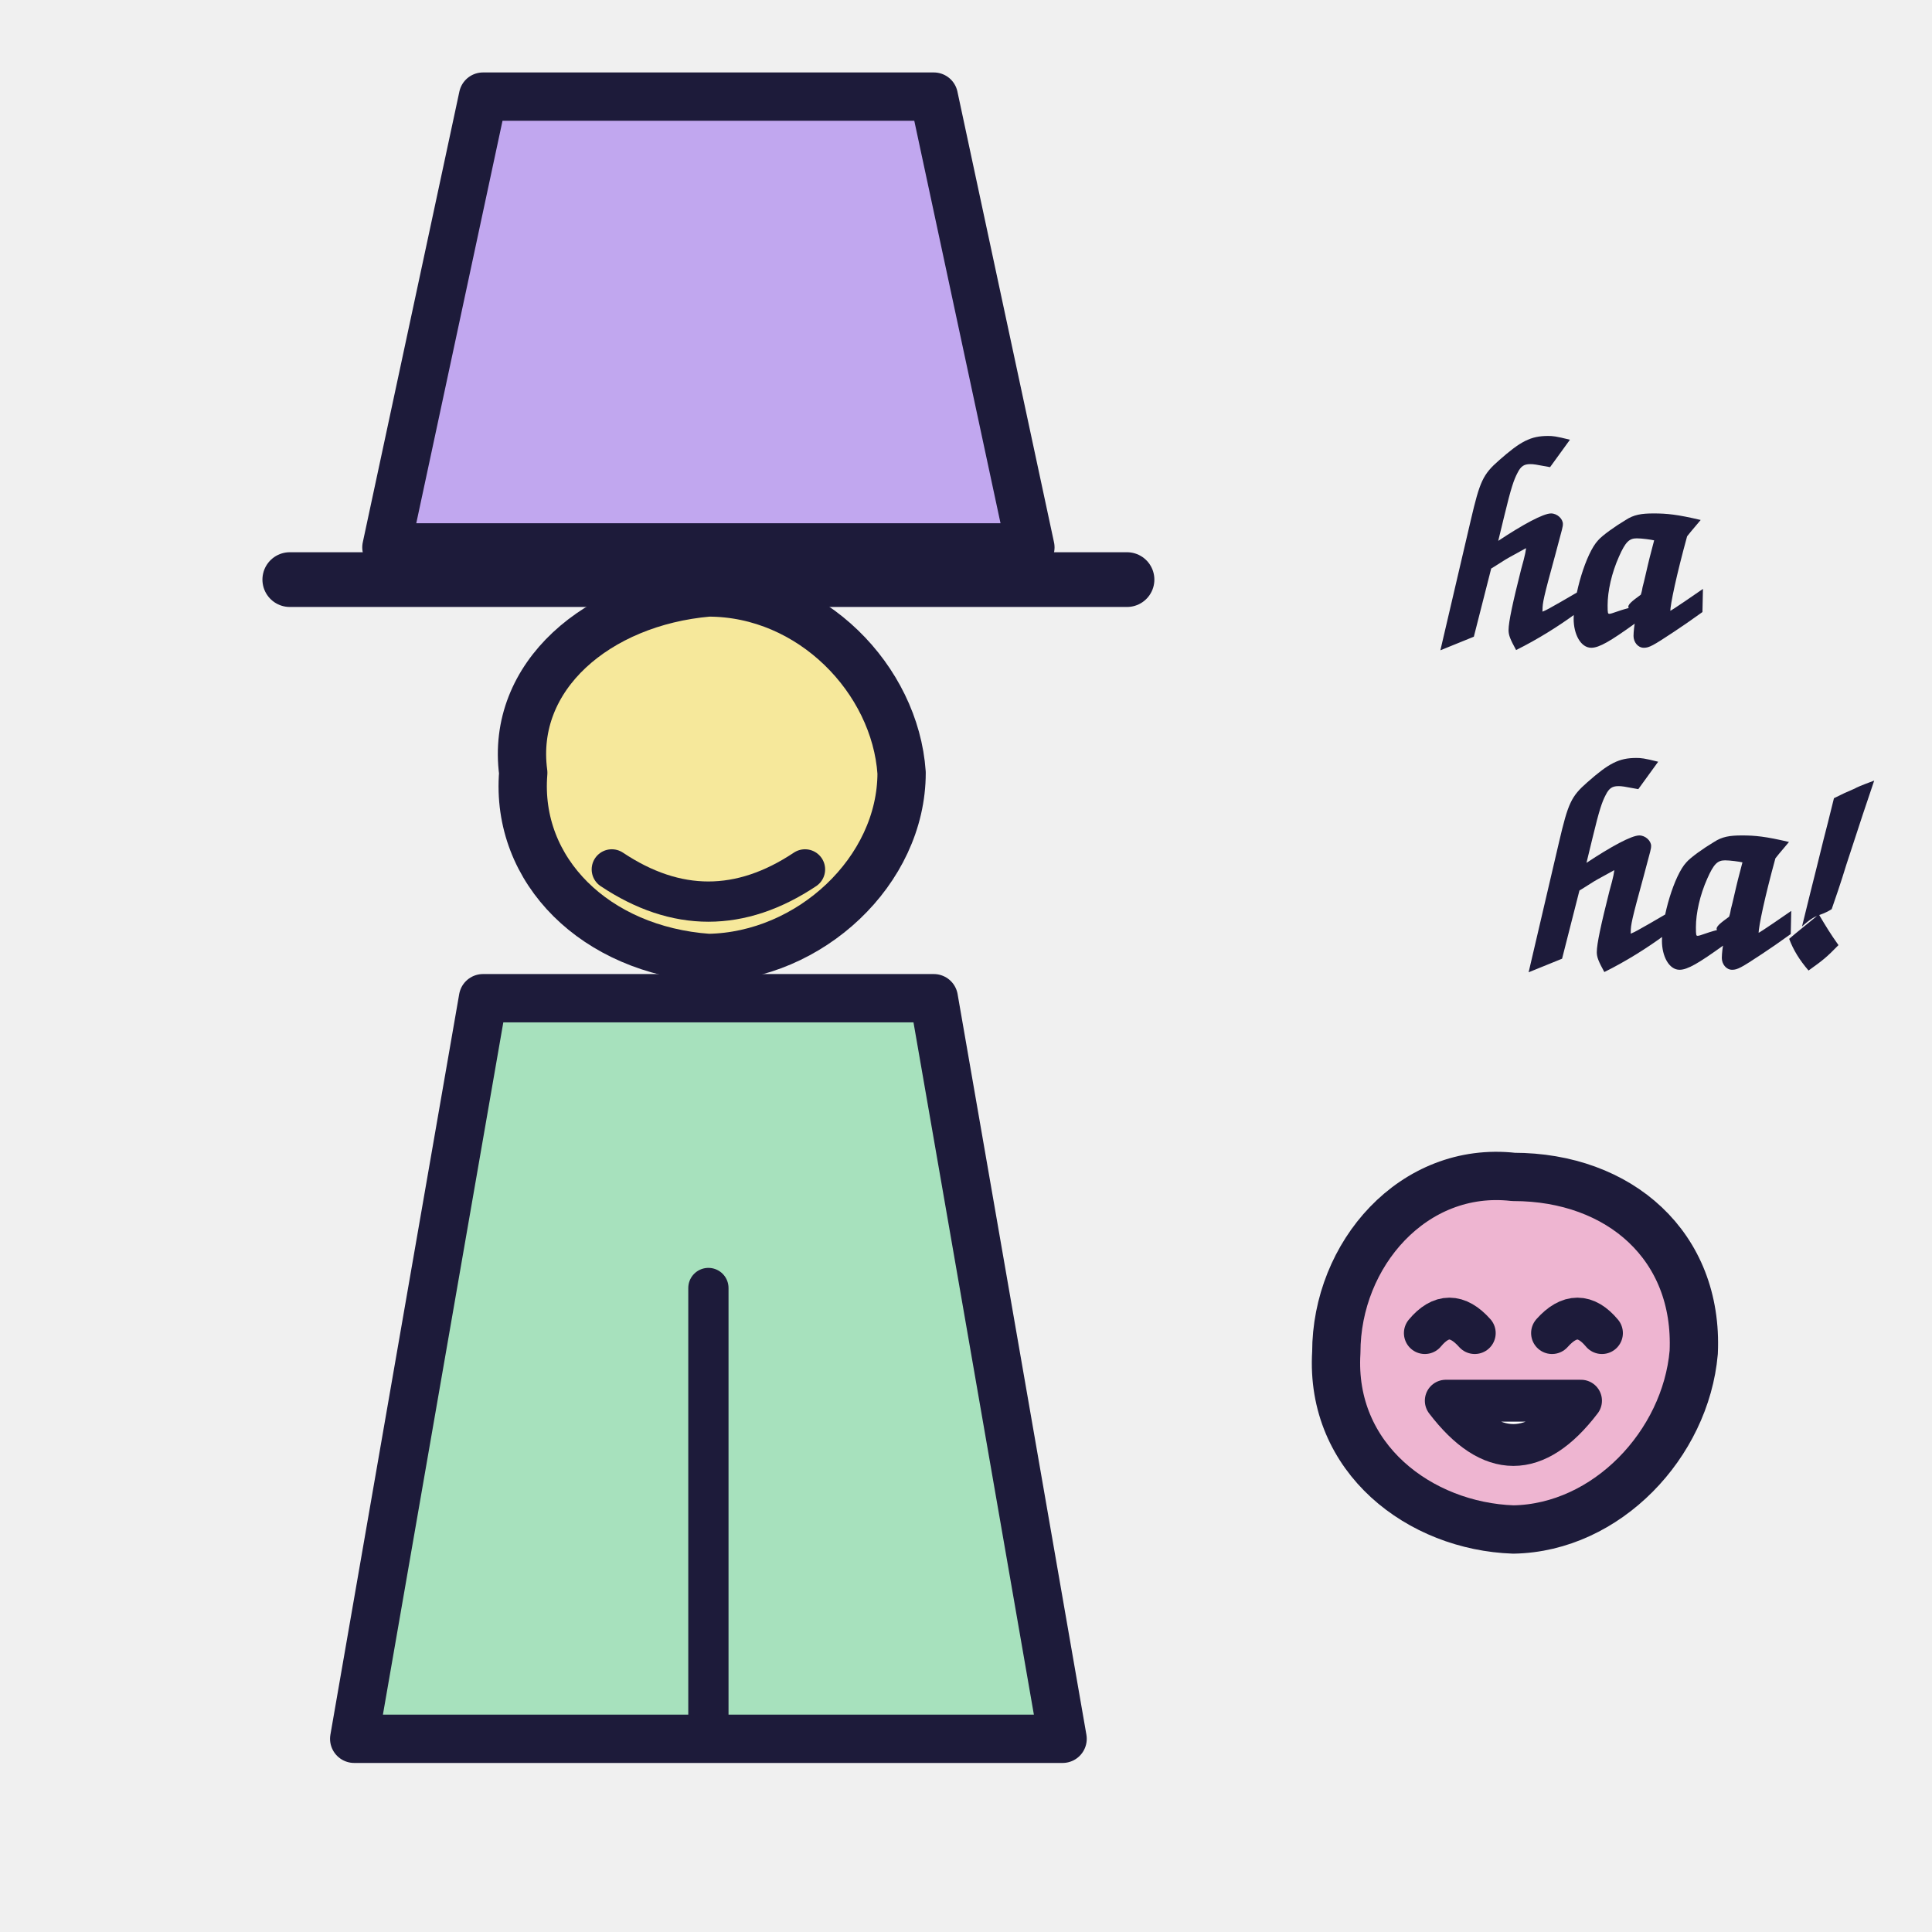
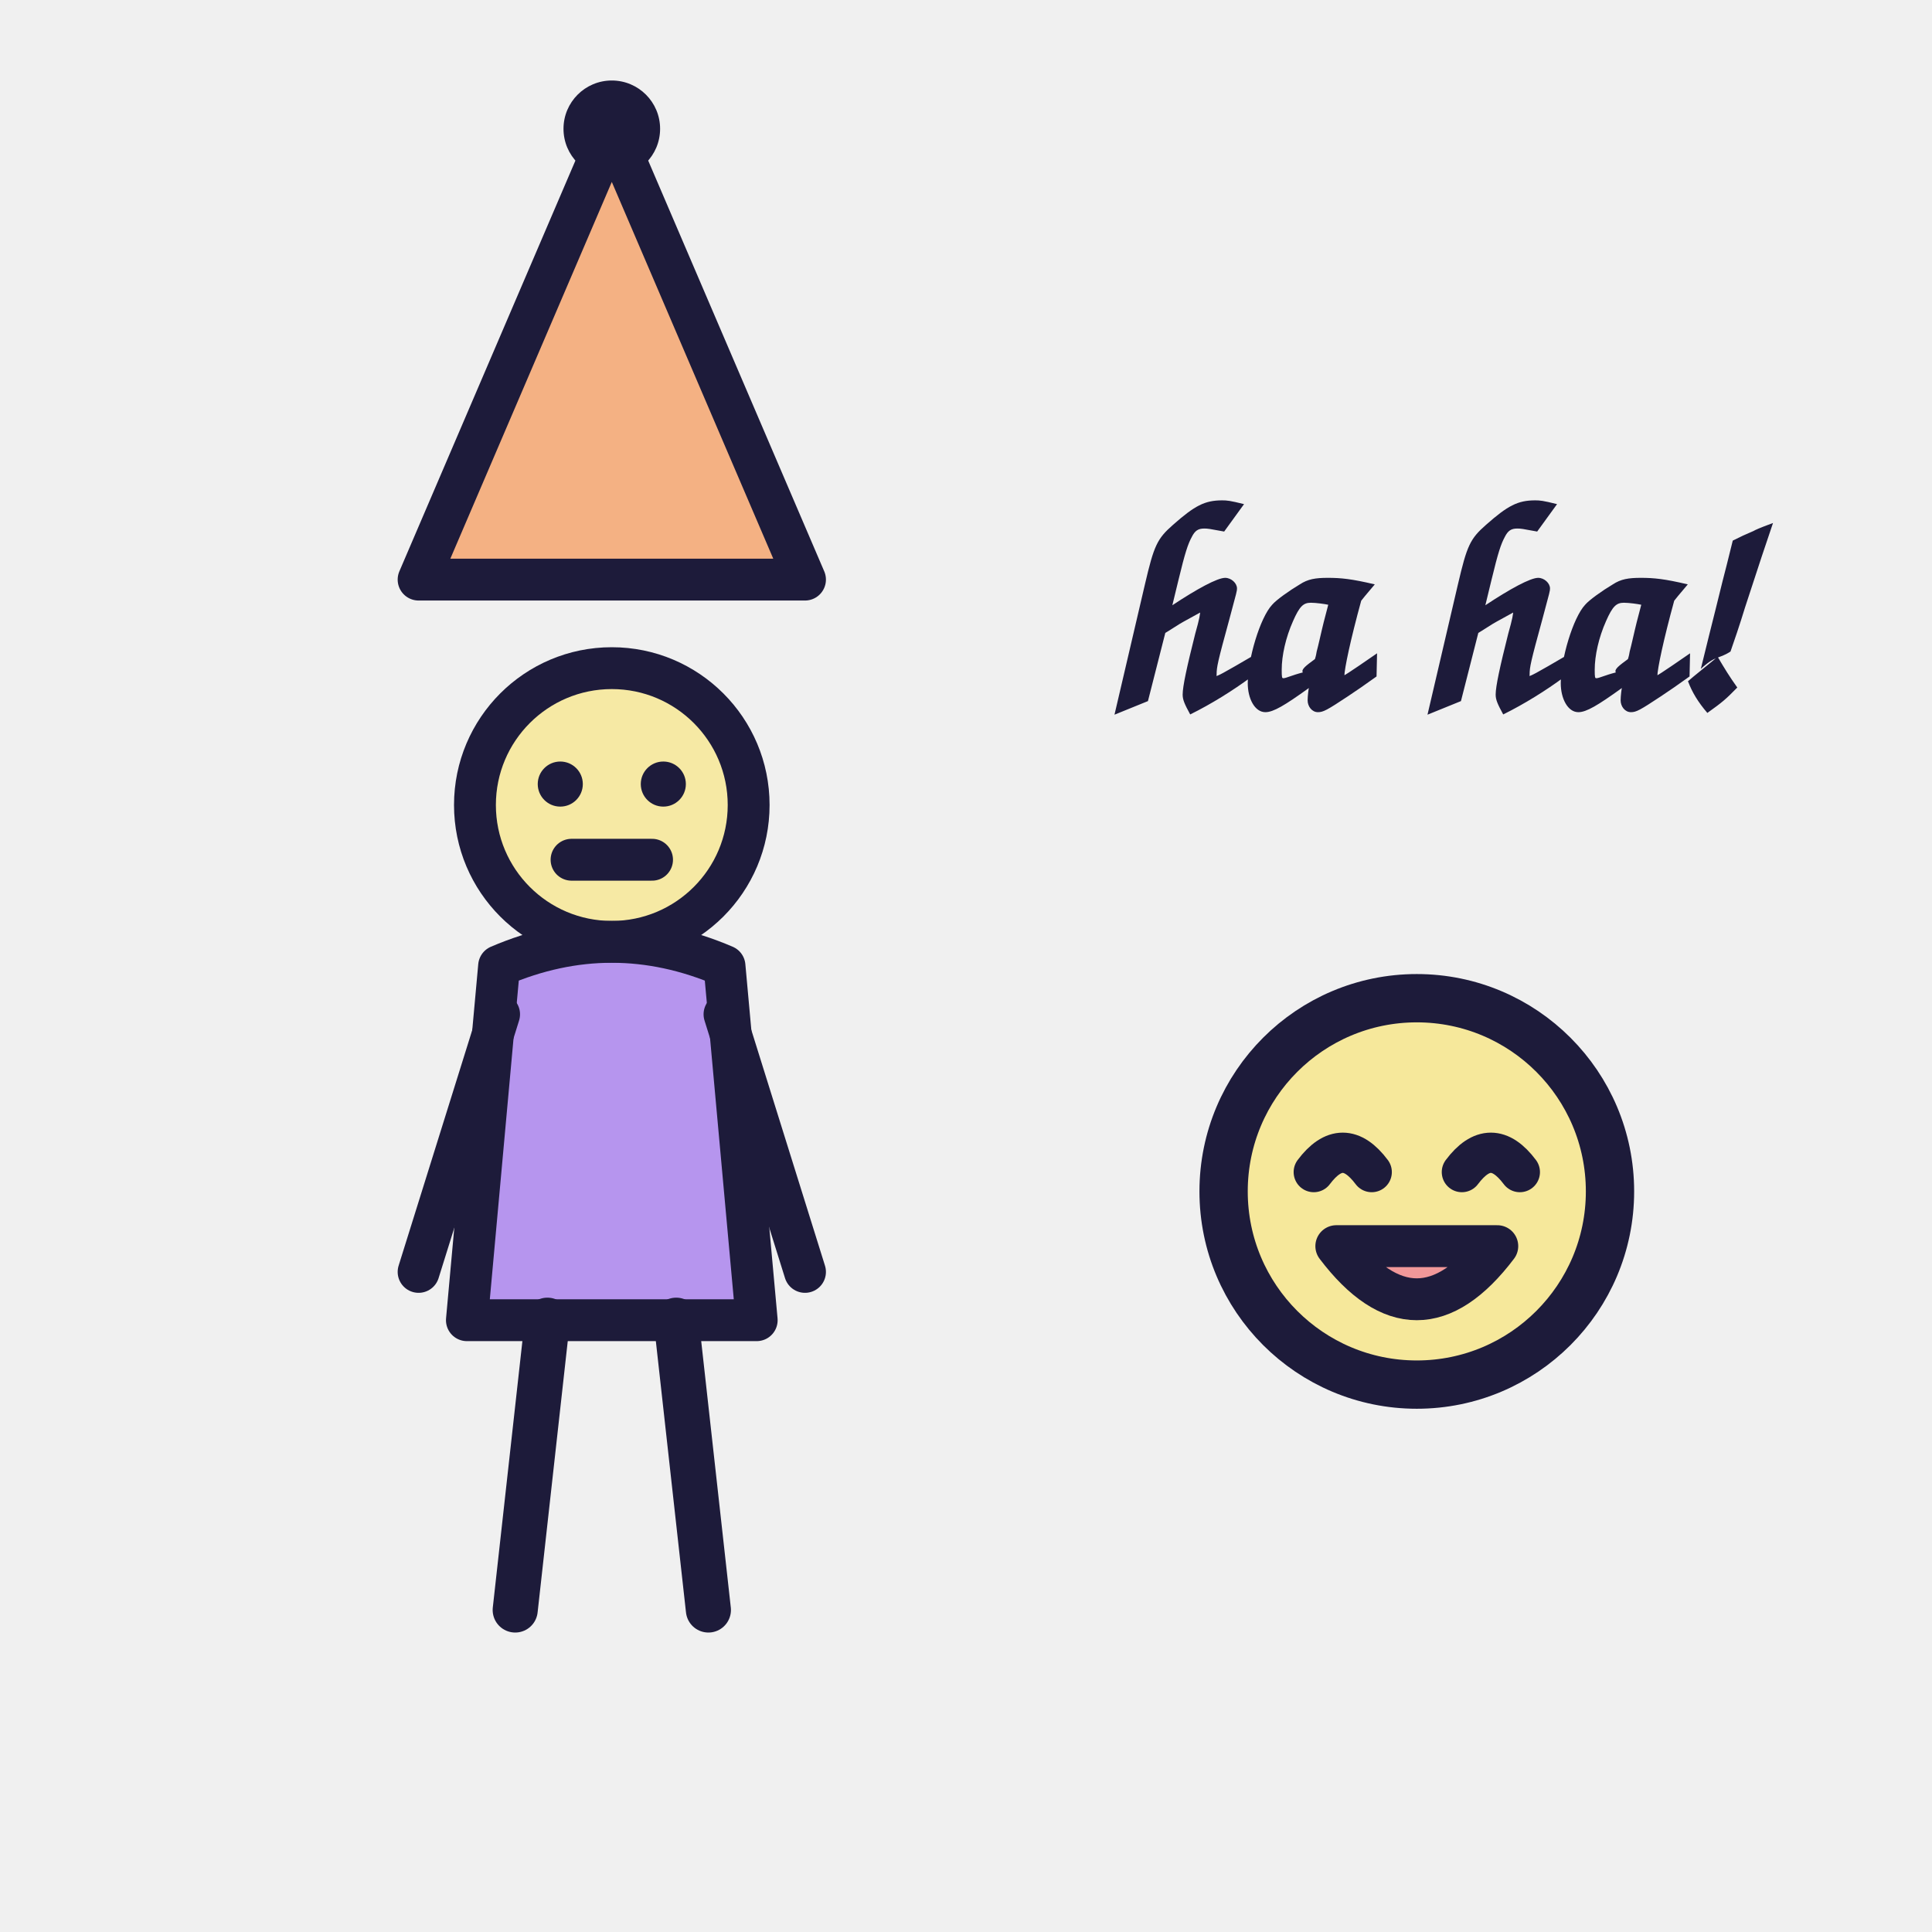
- <svg xmlns="http://www.w3.org/2000/svg" viewBox="0 0 120 120" width="120" height="120" aria-label="A guard in a huge hat that falls over his eyes and baggy trousers, while someone laughs">
-   <path d="M24 34L64 34L58 6L30 6Z" fill="#7c3aed" fill-opacity="0.4" stroke="#1d1b3a" stroke-width="3" stroke-linecap="round" stroke-linejoin="round" />
-   <path d="M18 36L70 36" fill="none" stroke="#1d1b3a" stroke-width="3.4" stroke-linecap="round" stroke-linejoin="round" />
-   <path d="M44 36.8C50.4 36.8 55.6 42.2 56 48C56 54.1 50.3 59.4 44 59.5C37 59 32 54.1 32.5 48C31.7 42 37.1 37.4 44 36.8Z" fill="#fde047" fill-opacity="0.5" stroke="#1d1b3a" stroke-width="3" stroke-linecap="round" stroke-linejoin="round" />
-   <path d="M38 54Q44 58 50 54" fill="none" stroke="#1d1b3a" stroke-width="2.5" stroke-linecap="round" stroke-linejoin="round" />
-   <path d="M30 62L58 62L66 108L22 108Z" fill="#22c55e" fill-opacity="0.35" stroke="#1d1b3a" stroke-width="3" stroke-linecap="round" stroke-linejoin="round" />
-   <path d="M44 80L44 108" fill="none" stroke="#1d1b3a" stroke-width="2.5" stroke-linecap="round" stroke-linejoin="round" />
-   <g data-anim="shake" data-origin="100 50">
-     <text x="96" y="40" font-family="Caveat, cursive" font-size="18" font-weight="700" text-anchor="middle" fill="#1d1b3a">ha</text>
-     <text x="104" y="60" font-family="Caveat, cursive" font-size="18" font-weight="700" text-anchor="middle" fill="#1d1b3a">ha!</text>
+ <svg xmlns="http://www.w3.org/2000/svg" viewBox="0 0 120 120" width="120" height="120" aria-label="A guard in a silly tall pointed hat, and someone laughing at him">
+   <g data-part="guard">
+     <circle cx="38" cy="50" r="8.5" fill="#fde047" fill-opacity="0.45" stroke="#1d1b3a" stroke-width="2.6" stroke-linecap="round" stroke-linejoin="round" />
+     <circle cx="34.8" cy="48.7" r="1.4" fill="#1d1b3a" />
+     <circle cx="41.2" cy="48.7" r="1.4" fill="#1d1b3a" />
+     <path d="M35.5 53.4Q37.9 53.4 40.5 53.4" fill="none" stroke="#1d1b3a" stroke-width="2.6" stroke-linecap="round" stroke-linejoin="round" />
+     <path d="M31 60Q38 57 45 60L47 82L29 82Z" fill="#7c3aed" fill-opacity="0.5" stroke="#1d1b3a" stroke-width="2.6" stroke-linecap="round" stroke-linejoin="round" />
+     <path d="M31 63L26 79M45 63L50 79" fill="none" stroke="#1d1b3a" stroke-width="2.6" stroke-linecap="round" stroke-linejoin="round" />
+     <path d="M34 82L32 100M42 82L44 100" fill="none" stroke="#1d1b3a" stroke-width="2.8" stroke-linecap="round" stroke-linejoin="round" />
+     <path d="M26 36L38 8L50 36L26 36Z" fill="#f97316" fill-opacity="0.5" stroke="#1d1b3a" stroke-width="2.6" stroke-linecap="round" stroke-linejoin="round" />
+     <circle cx="38" cy="8" r="3" fill="#1d1b3a" />
  </g>
-   <path d="M94 73.1C100.6 73.1 105.5 77.4 105.2 84C104.7 89.7 99.8 94.9 94 95C88.2 94.8 82.6 90.6 83 84C83 77.9 87.8 72.4 94 73.1Z" fill="#ec4899" fill-opacity="0.35" stroke="#1d1b3a" stroke-width="3" stroke-linecap="round" stroke-linejoin="round" />
-   <path d="M88.5 82.8Q90 81 91.6 82.8" fill="none" stroke="#1d1b3a" stroke-width="2.6" stroke-linecap="round" stroke-linejoin="round" />
-   <path d="M96.4 82.8Q98 81 99.5 82.8" fill="none" stroke="#1d1b3a" stroke-width="2.6" stroke-linecap="round" stroke-linejoin="round" />
-   <path d="M89.8 87Q94 92.5 98.2 87Z" fill="#ffffff" fill-opacity="1" stroke="#1d1b3a" stroke-width="2.6" stroke-linecap="round" stroke-linejoin="round" />
+   <g data-part="laugh" data-anim="shake" data-origin="88 60">
+     <text x="88" y="44" font-family="Caveat, cursive" font-size="18" font-weight="700" text-anchor="middle" fill="#1d1b3a">ha ha!</text>
+     <circle cx="88" cy="74" r="12" fill="#fde047" fill-opacity="0.5" stroke="#1d1b3a" stroke-width="3" stroke-linecap="round" stroke-linejoin="round" />
+     <path d="M81.6 72.8Q83.4 70.4 85.2 72.8M90.8 72.8Q92.6 70.4 94.4 72.8" fill="none" stroke="#1d1b3a" stroke-width="2.5" stroke-linecap="round" stroke-linejoin="round" />
+     <path d="M83 77.4Q88 84 93 77.4Z" fill="#ec4899" fill-opacity="0.5" stroke="#1d1b3a" stroke-width="2.6" stroke-linecap="round" stroke-linejoin="round" />
+   </g>
</svg>
